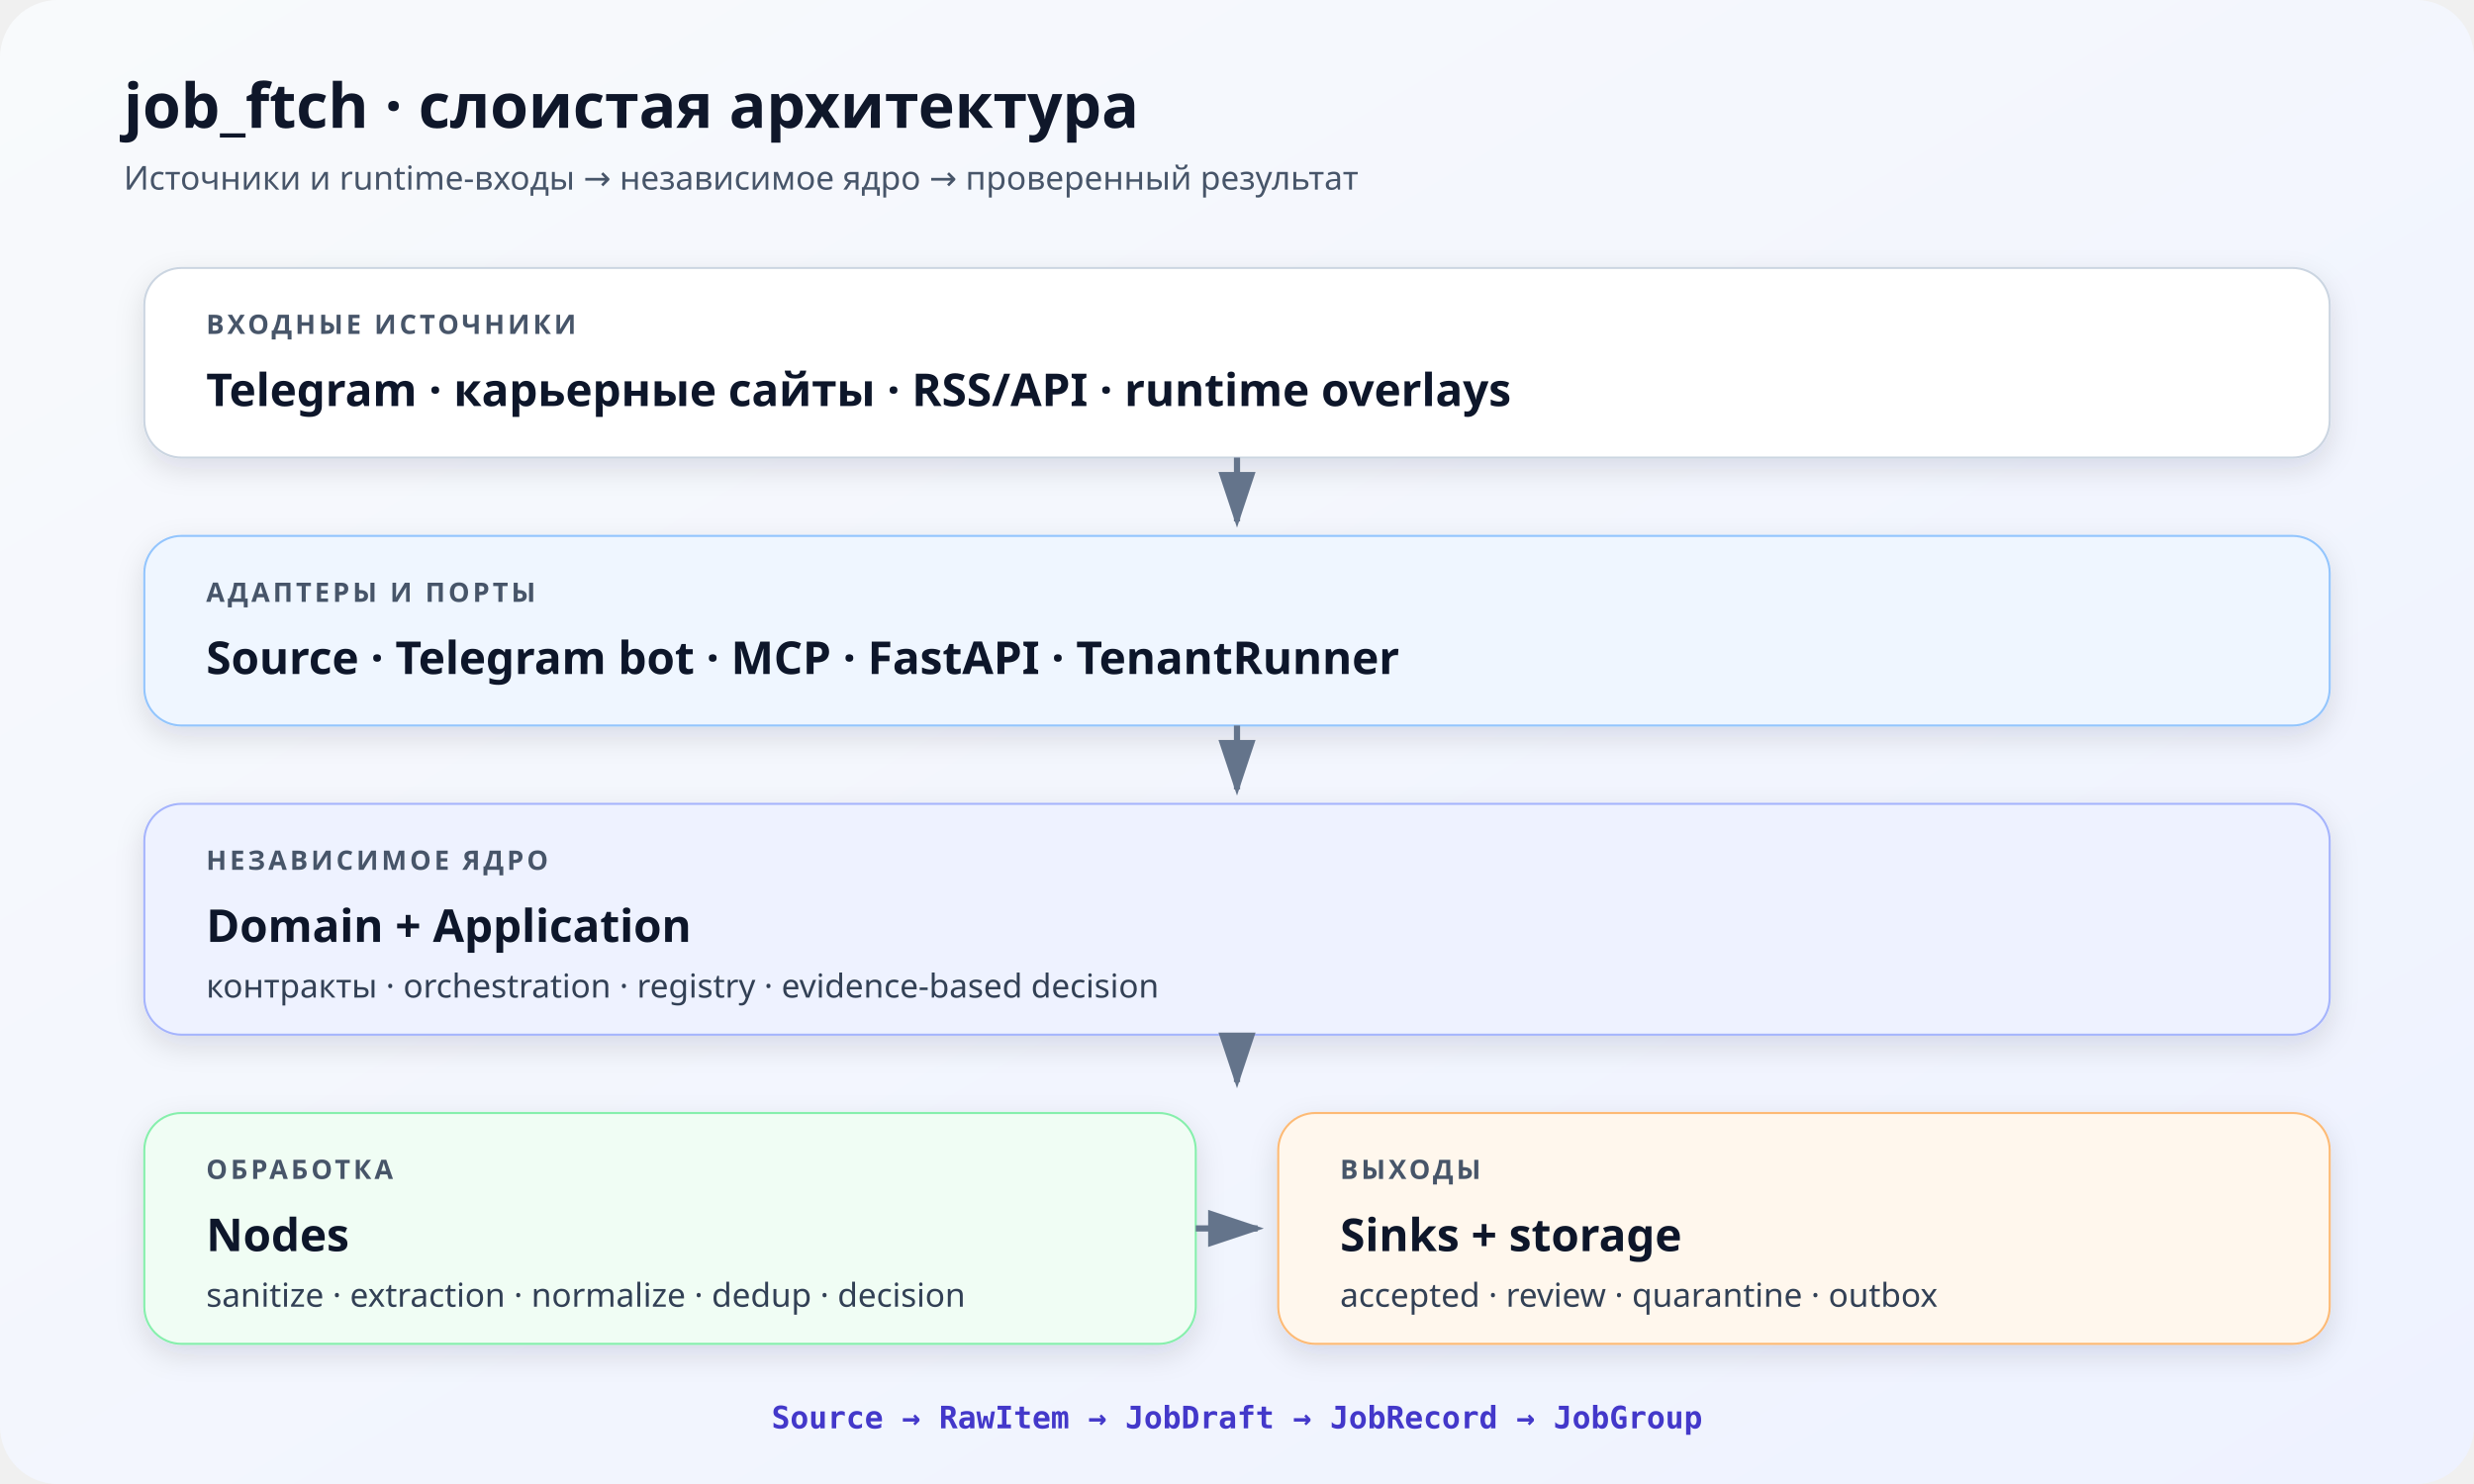
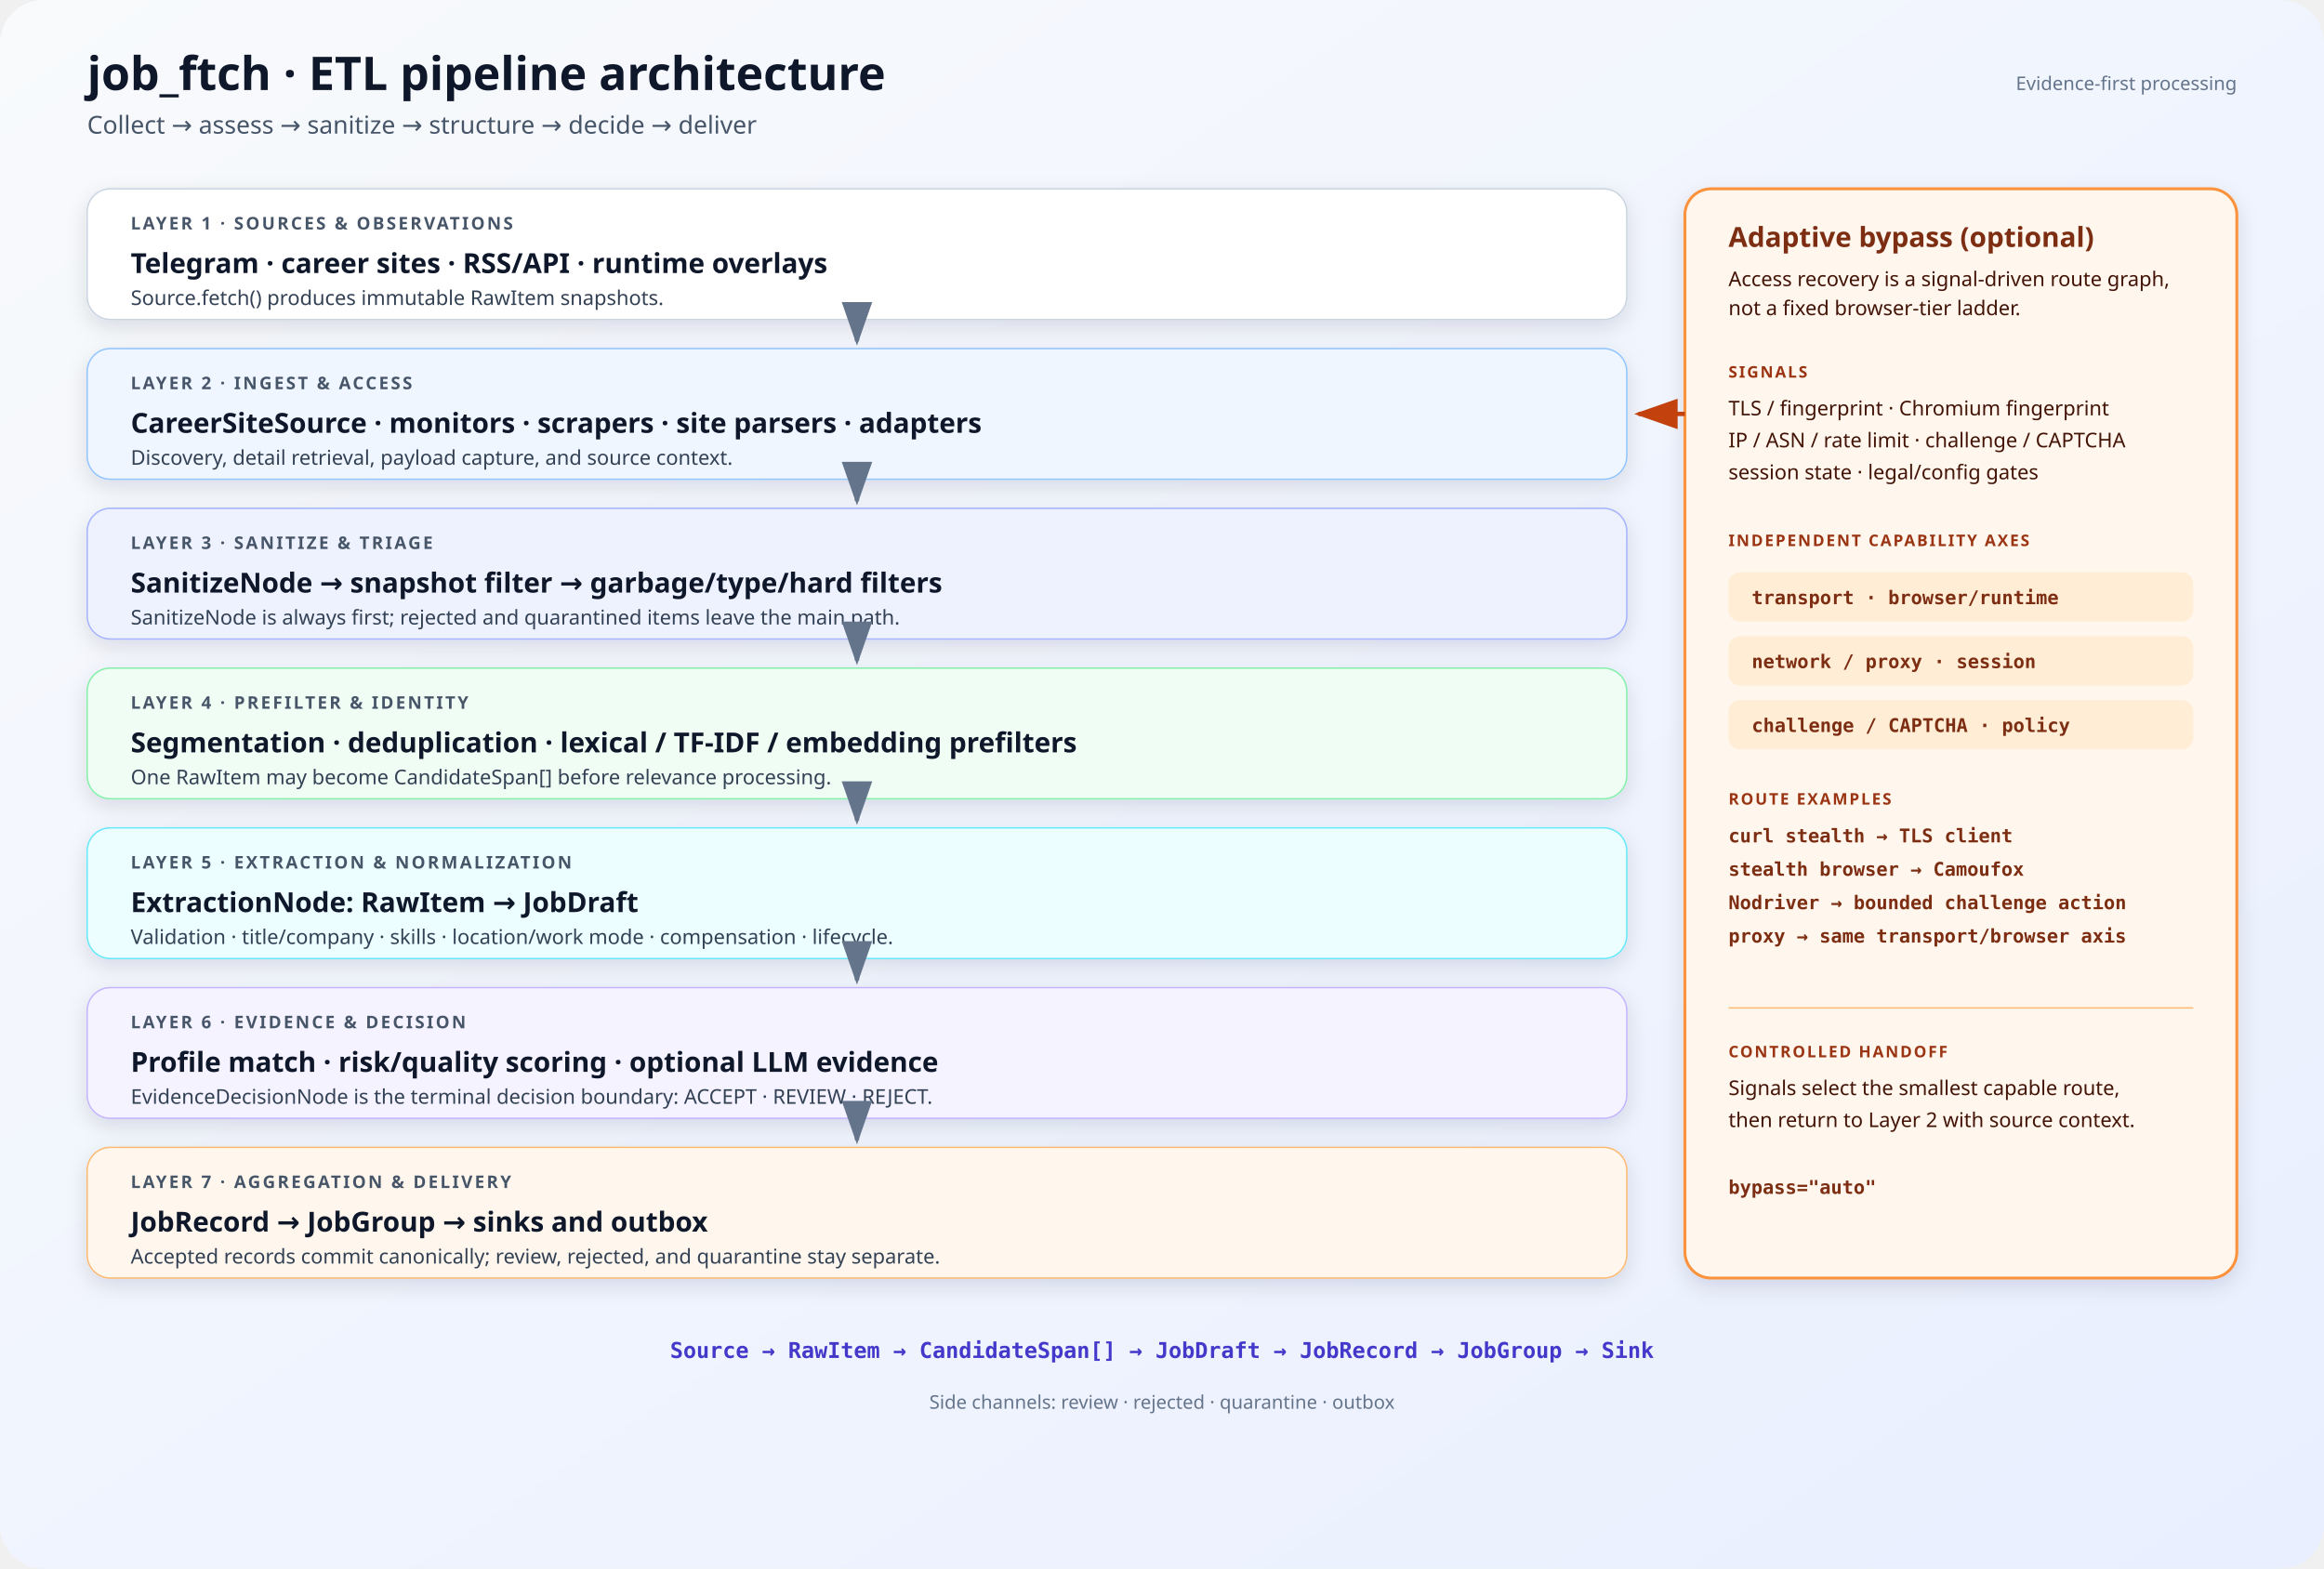
- <svg xmlns="http://www.w3.org/2000/svg" viewBox="0 0 1200 720" role="img" aria-labelledby="title desc">
+ <svg xmlns="http://www.w3.org/2000/svg" viewBox="0 0 1600 1080" role="img" aria-labelledby="title desc">
  <defs>
-     <linearGradient id="bg" x1="0" x2="1" y1="0" y2="1">
+     <linearGradient id="background" x1="0" x2="1" y1="0" y2="1">
      <stop offset="0" stop-color="#f8fafc" />
-       <stop offset="1" stop-color="#eef2ff" />
+       <stop offset="1" stop-color="#e9efff" />
    </linearGradient>
    <filter id="shadow" x="-10%" y="-10%" width="120%" height="130%">
      <feDropShadow dx="0" dy="5" stdDeviation="7" flood-color="#0f172a" flood-opacity=".12" />
    </filter>
-     <marker id="arrow" markerWidth="10" markerHeight="10" refX="8" refY="3" orient="auto">
-       <path d="M0,0 L9,3 L0,6 Z" fill="#64748b" />
+     <marker id="arrow" markerWidth="11" markerHeight="11" refX="9" refY="3.5" orient="auto">
+       <path d="M0,0 L10,3.5 L0,7 Z" fill="#64748b" />
+     </marker>
+     <marker id="bypass-arrow" markerWidth="11" markerHeight="11" refX="9" refY="3.5" orient="auto">
+       <path d="M0,0 L10,3.5 L0,7 Z" fill="#c2410c" />
    </marker>
    <style>
-       .title { font: 700 30px system-ui, sans-serif; fill: #0f172a; }
-       .subtitle { font: 400 16px system-ui, sans-serif; fill: #475569; }
-       .label { font: 700 13px system-ui, sans-serif; letter-spacing: 1.5px; fill: #475569; }
-       .name { font: 700 22px system-ui, sans-serif; fill: #0f172a; }
-       .body { font: 400 16px system-ui, sans-serif; fill: #334155; }
+       .title { font: 700 32px system-ui, sans-serif; fill: #0f172a; }
+       .subtitle { font: 400 17px system-ui, sans-serif; fill: #475569; }
+       .layer-label { font: 700 12px system-ui, sans-serif; letter-spacing: 1.5px; fill: #475569; }
+       .layer-name { font: 700 19px system-ui, sans-serif; fill: #0f172a; }
+       .layer-body { font: 400 14px system-ui, sans-serif; fill: #334155; }
+       .side-title { font: 700 19px system-ui, sans-serif; fill: #7c2d12; }
+       .side-label { font: 700 11px system-ui, sans-serif; letter-spacing: 1.2px; fill: #9a3412; }
+       .side-body { font: 400 14px system-ui, sans-serif; fill: #431407; }
+       .side-code { font: 600 13px ui-monospace, SFMono-Regular, Consolas, monospace; fill: #7c2d12; }
      .contract { font: 600 15px ui-monospace, SFMono-Regular, Consolas, monospace; fill: #4338ca; }
+       .small-note { font: 400 13px system-ui, sans-serif; fill: #64748b; }
    </style>
  </defs>
-   <rect width="1200" height="720" rx="28" fill="url(#bg)" />
-   <text x="60" y="62" class="title">job_ftch · слоистая архитектура</text>
-   <text x="60" y="92" class="subtitle">Источники и runtime-входы → независимое ядро → проверенный результат</text>
+   <rect width="1600" height="1080" rx="30" fill="url(#background)" />
+   <text x="60" y="62" class="title">job_ftch · ETL pipeline architecture</text>
+   <text x="60" y="92" class="subtitle">Collect → assess → sanitize → structure → decide → deliver</text>
+   <text x="1540" y="62" text-anchor="end" class="small-note">Evidence-first processing</text>
  <g filter="url(#shadow)">
-     <rect x="70" y="130" width="1060" height="92" rx="18" fill="#fff" stroke="#cbd5e1" />
-     <text x="100" y="162" class="label">ВХОДНЫЕ ИСТОЧНИКИ</text>
-     <text x="100" y="197" class="name">Telegram · карьерные сайты · RSS/API · runtime overlays</text>
-     <rect x="70" y="260" width="1060" height="92" rx="18" fill="#eff6ff" stroke="#93c5fd" />
-     <text x="100" y="292" class="label">АДАПТЕРЫ И ПОРТЫ</text>
-     <text x="100" y="327" class="name">Source · Telegram bot · MCP · FastAPI · TenantRunner</text>
-     <rect x="70" y="390" width="1060" height="112" rx="18" fill="#eef2ff" stroke="#a5b4fc" />
-     <text x="100" y="422" class="label">НЕЗАВИСИМОЕ ЯДРО</text>
-     <text x="100" y="457" class="name">Domain + Application</text>
-     <text x="100" y="484" class="body">контракты · orchestration · registry · evidence-based decision</text>
-     <rect x="70" y="540" width="510" height="112" rx="18" fill="#f0fdf4" stroke="#86efac" />
-     <text x="100" y="572" class="label">ОБРАБОТКА</text>
-     <text x="100" y="607" class="name">Nodes</text>
-     <text x="100" y="634" class="body">sanitize · extraction · normalize · dedup · decision</text>
-     <rect x="620" y="540" width="510" height="112" rx="18" fill="#fff7ed" stroke="#fdba74" />
-     <text x="650" y="572" class="label">ВЫХОДЫ</text>
-     <text x="650" y="607" class="name">Sinks + storage</text>
-     <text x="650" y="634" class="body">accepted · review · quarantine · outbox</text>
+     <rect x="60" y="130" width="1060" height="90" rx="16" fill="#ffffff" stroke="#cbd5e1" />
+     <rect x="60" y="240" width="1060" height="90" rx="16" fill="#eff6ff" stroke="#93c5fd" />
+     <rect x="60" y="350" width="1060" height="90" rx="16" fill="#eef2ff" stroke="#a5b4fc" />
+     <rect x="60" y="460" width="1060" height="90" rx="16" fill="#f0fdf4" stroke="#86efac" />
+     <rect x="60" y="570" width="1060" height="90" rx="16" fill="#ecfeff" stroke="#67e8f9" />
+     <rect x="60" y="680" width="1060" height="90" rx="16" fill="#f5f3ff" stroke="#c4b5fd" />
+     <rect x="60" y="790" width="1060" height="90" rx="16" fill="#fff7ed" stroke="#fdba74" />
+     <rect x="1160" y="130" width="380" height="750" rx="18" fill="#fff7ed" stroke="#fb923c" stroke-width="2" />
  </g>
-   <path d="M600 222 V253" stroke="#64748b" stroke-width="3" marker-end="url(#arrow)" />
-   <path d="M600 352 V383" stroke="#64748b" stroke-width="3" marker-end="url(#arrow)" />
-   <path d="M600 502 V525" stroke="#64748b" stroke-width="3" marker-end="url(#arrow)" />
-   <path d="M580 596 H610" stroke="#64748b" stroke-width="3" marker-end="url(#arrow)" />
-   <text x="600" y="693" text-anchor="middle" class="contract">Source → RawItem → JobDraft → JobRecord → JobGroup</text>
+   <g>
+     <text x="90" y="158" class="layer-label">LAYER 1 · SOURCES &amp; OBSERVATIONS</text>
+     <text x="90" y="188" class="layer-name">Telegram · career sites · RSS/API · runtime overlays</text>
+     <text x="90" y="210" class="layer-body">Source.fetch() produces immutable RawItem snapshots.</text>
+     <text x="90" y="268" class="layer-label">LAYER 2 · INGEST &amp; ACCESS</text>
+     <text x="90" y="298" class="layer-name">CareerSiteSource · monitors · scrapers · site parsers · adapters</text>
+     <text x="90" y="320" class="layer-body">Discovery, detail retrieval, payload capture, and source context.</text>
+     <text x="90" y="378" class="layer-label">LAYER 3 · SANITIZE &amp; TRIAGE</text>
+     <text x="90" y="408" class="layer-name">SanitizeNode → snapshot filter → garbage/type/hard filters</text>
+     <text x="90" y="430" class="layer-body">SanitizeNode is always first; rejected and quarantined items leave the main path.</text>
+     <text x="90" y="488" class="layer-label">LAYER 4 · PREFILTER &amp; IDENTITY</text>
+     <text x="90" y="518" class="layer-name">Segmentation · deduplication · lexical / TF-IDF / embedding prefilters</text>
+     <text x="90" y="540" class="layer-body">One RawItem may become CandidateSpan[] before relevance processing.</text>
+     <text x="90" y="598" class="layer-label">LAYER 5 · EXTRACTION &amp; NORMALIZATION</text>
+     <text x="90" y="628" class="layer-name">ExtractionNode: RawItem → JobDraft</text>
+     <text x="90" y="650" class="layer-body">Validation · title/company · skills · location/work mode · compensation · lifecycle.</text>
+     <text x="90" y="708" class="layer-label">LAYER 6 · EVIDENCE &amp; DECISION</text>
+     <text x="90" y="738" class="layer-name">Profile match · risk/quality scoring · optional LLM evidence</text>
+     <text x="90" y="760" class="layer-body">EvidenceDecisionNode is the terminal decision boundary: ACCEPT · REVIEW · REJECT.</text>
+     <text x="90" y="818" class="layer-label">LAYER 7 · AGGREGATION &amp; DELIVERY</text>
+     <text x="90" y="848" class="layer-name">JobRecord → JobGroup → sinks and outbox</text>
+     <text x="90" y="870" class="layer-body">Accepted records commit canonically; review, rejected, and quarantine stay separate.</text>
+   </g>
+   <g fill="none" stroke="#64748b" stroke-width="3" marker-end="url(#arrow)">
+     <path d="M590 220 V235" />
+     <path d="M590 330 V345" />
+     <path d="M590 440 V455" />
+     <path d="M590 550 V565" />
+     <path d="M590 660 V675" />
+     <path d="M590 770 V785" />
+   </g>
+   <g>
+     <text x="1190" y="170" class="side-title">Adaptive bypass (optional)</text>
+     <text x="1190" y="197" class="side-body">Access recovery is a signal-driven route graph,</text>
+     <text x="1190" y="217" class="side-body">not a fixed browser-tier ladder.</text>
+     <text x="1190" y="260" class="side-label">SIGNALS</text>
+     <text x="1190" y="286" class="side-body">TLS / fingerprint · Chromium fingerprint</text>
+     <text x="1190" y="308" class="side-body">IP / ASN / rate limit · challenge / CAPTCHA</text>
+     <text x="1190" y="330" class="side-body">session state · legal/config gates</text>
+     <text x="1190" y="376" class="side-label">INDEPENDENT CAPABILITY AXES</text>
+     <rect x="1190" y="394" width="320" height="34" rx="8" fill="#ffedd5" />
+     <text x="1206" y="416" class="side-code">transport · browser/runtime</text>
+     <rect x="1190" y="438" width="320" height="34" rx="8" fill="#ffedd5" />
+     <text x="1206" y="460" class="side-code">network / proxy · session</text>
+     <rect x="1190" y="482" width="320" height="34" rx="8" fill="#ffedd5" />
+     <text x="1206" y="504" class="side-code">challenge / CAPTCHA · policy</text>
+     <text x="1190" y="554" class="side-label">ROUTE EXAMPLES</text>
+     <text x="1190" y="580" class="side-code">curl stealth → TLS client</text>
+     <text x="1190" y="603" class="side-code">stealth browser → Camoufox</text>
+     <text x="1190" y="626" class="side-code">Nodriver → bounded challenge action</text>
+     <text x="1190" y="649" class="side-code">proxy → same transport/browser axis</text>
+     <path d="M1190 694 H1510" stroke="#fdba74" stroke-width="1" />
+     <text x="1190" y="728" class="side-label">CONTROLLED HANDOFF</text>
+     <text x="1190" y="754" class="side-body">Signals select the smallest capable route,</text>
+     <text x="1190" y="776" class="side-body">then return to Layer 2 with source context.</text>
+     <text x="1190" y="822" class="side-code">bypass="auto"</text>
+     <path d="M1160 285 H1128 V285" fill="none" stroke="#c2410c" stroke-width="3" stroke-dasharray="8 7" marker-end="url(#bypass-arrow)" />
+   </g>
+   <text x="800" y="935" text-anchor="middle" class="contract">Source → RawItem → CandidateSpan[] → JobDraft → JobRecord → JobGroup → Sink</text>
+   <text x="800" y="970" text-anchor="middle" class="small-note">Side channels: review · rejected · quarantine · outbox</text>
</svg>
